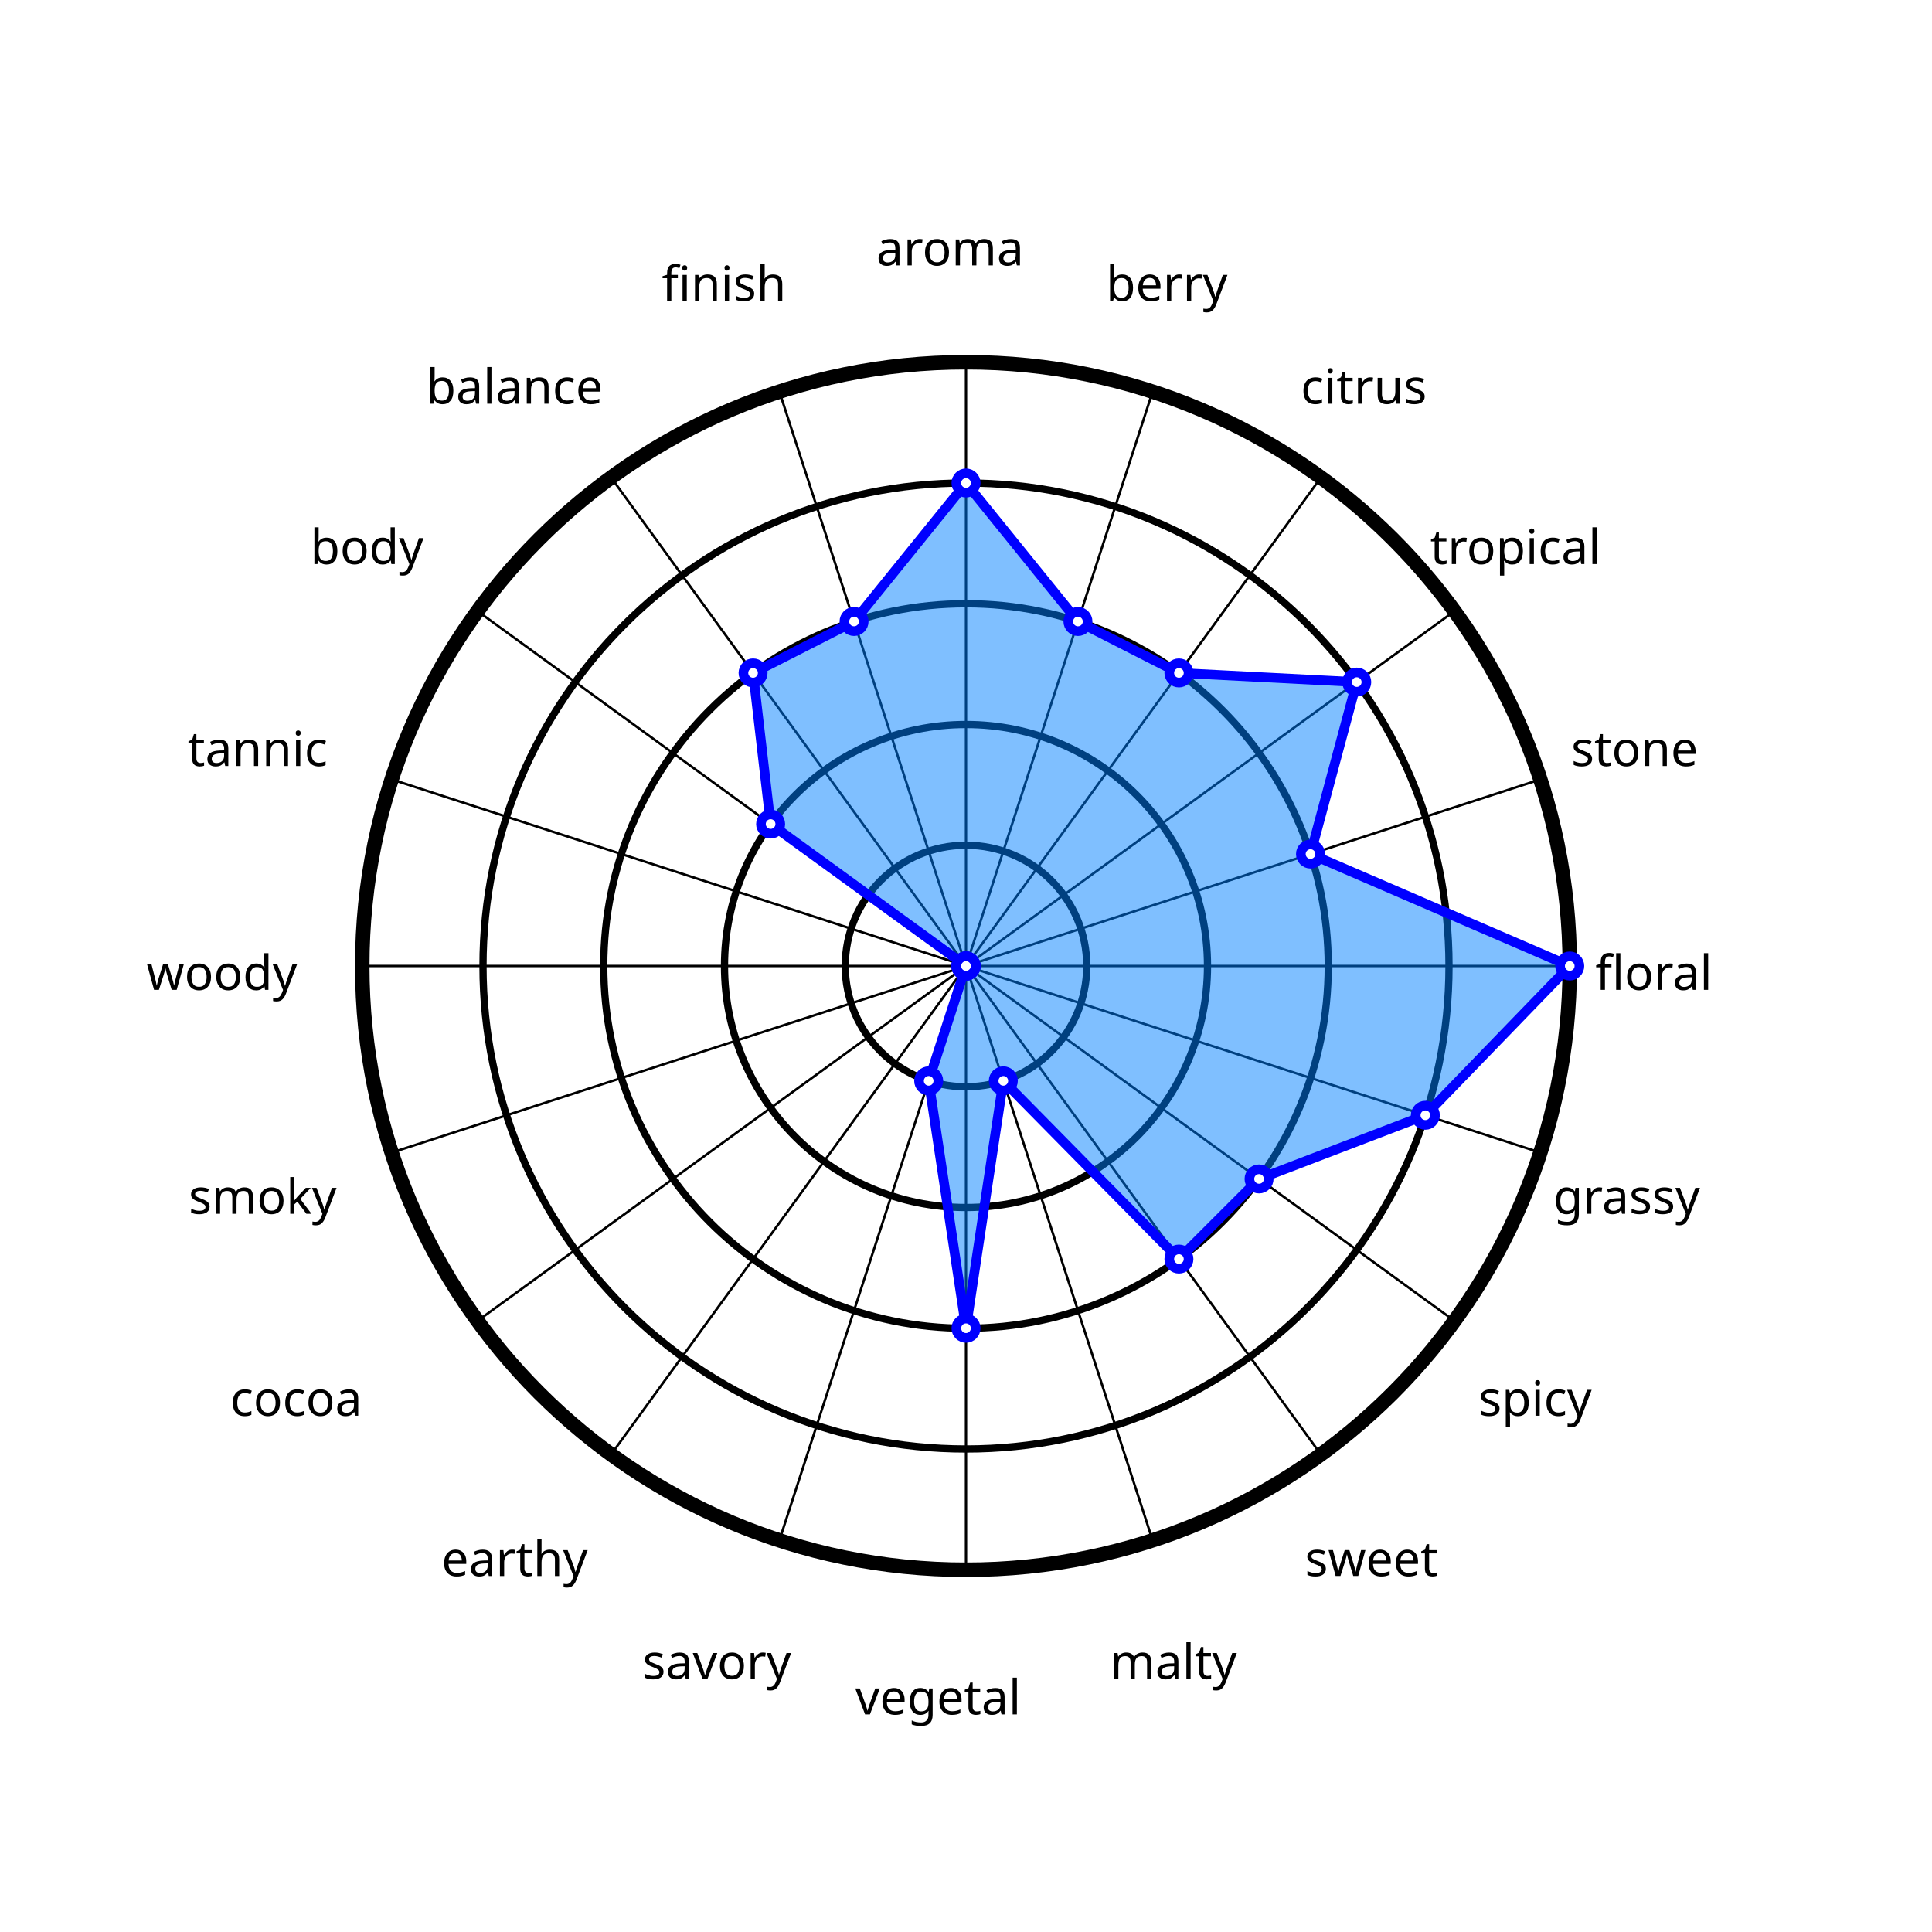
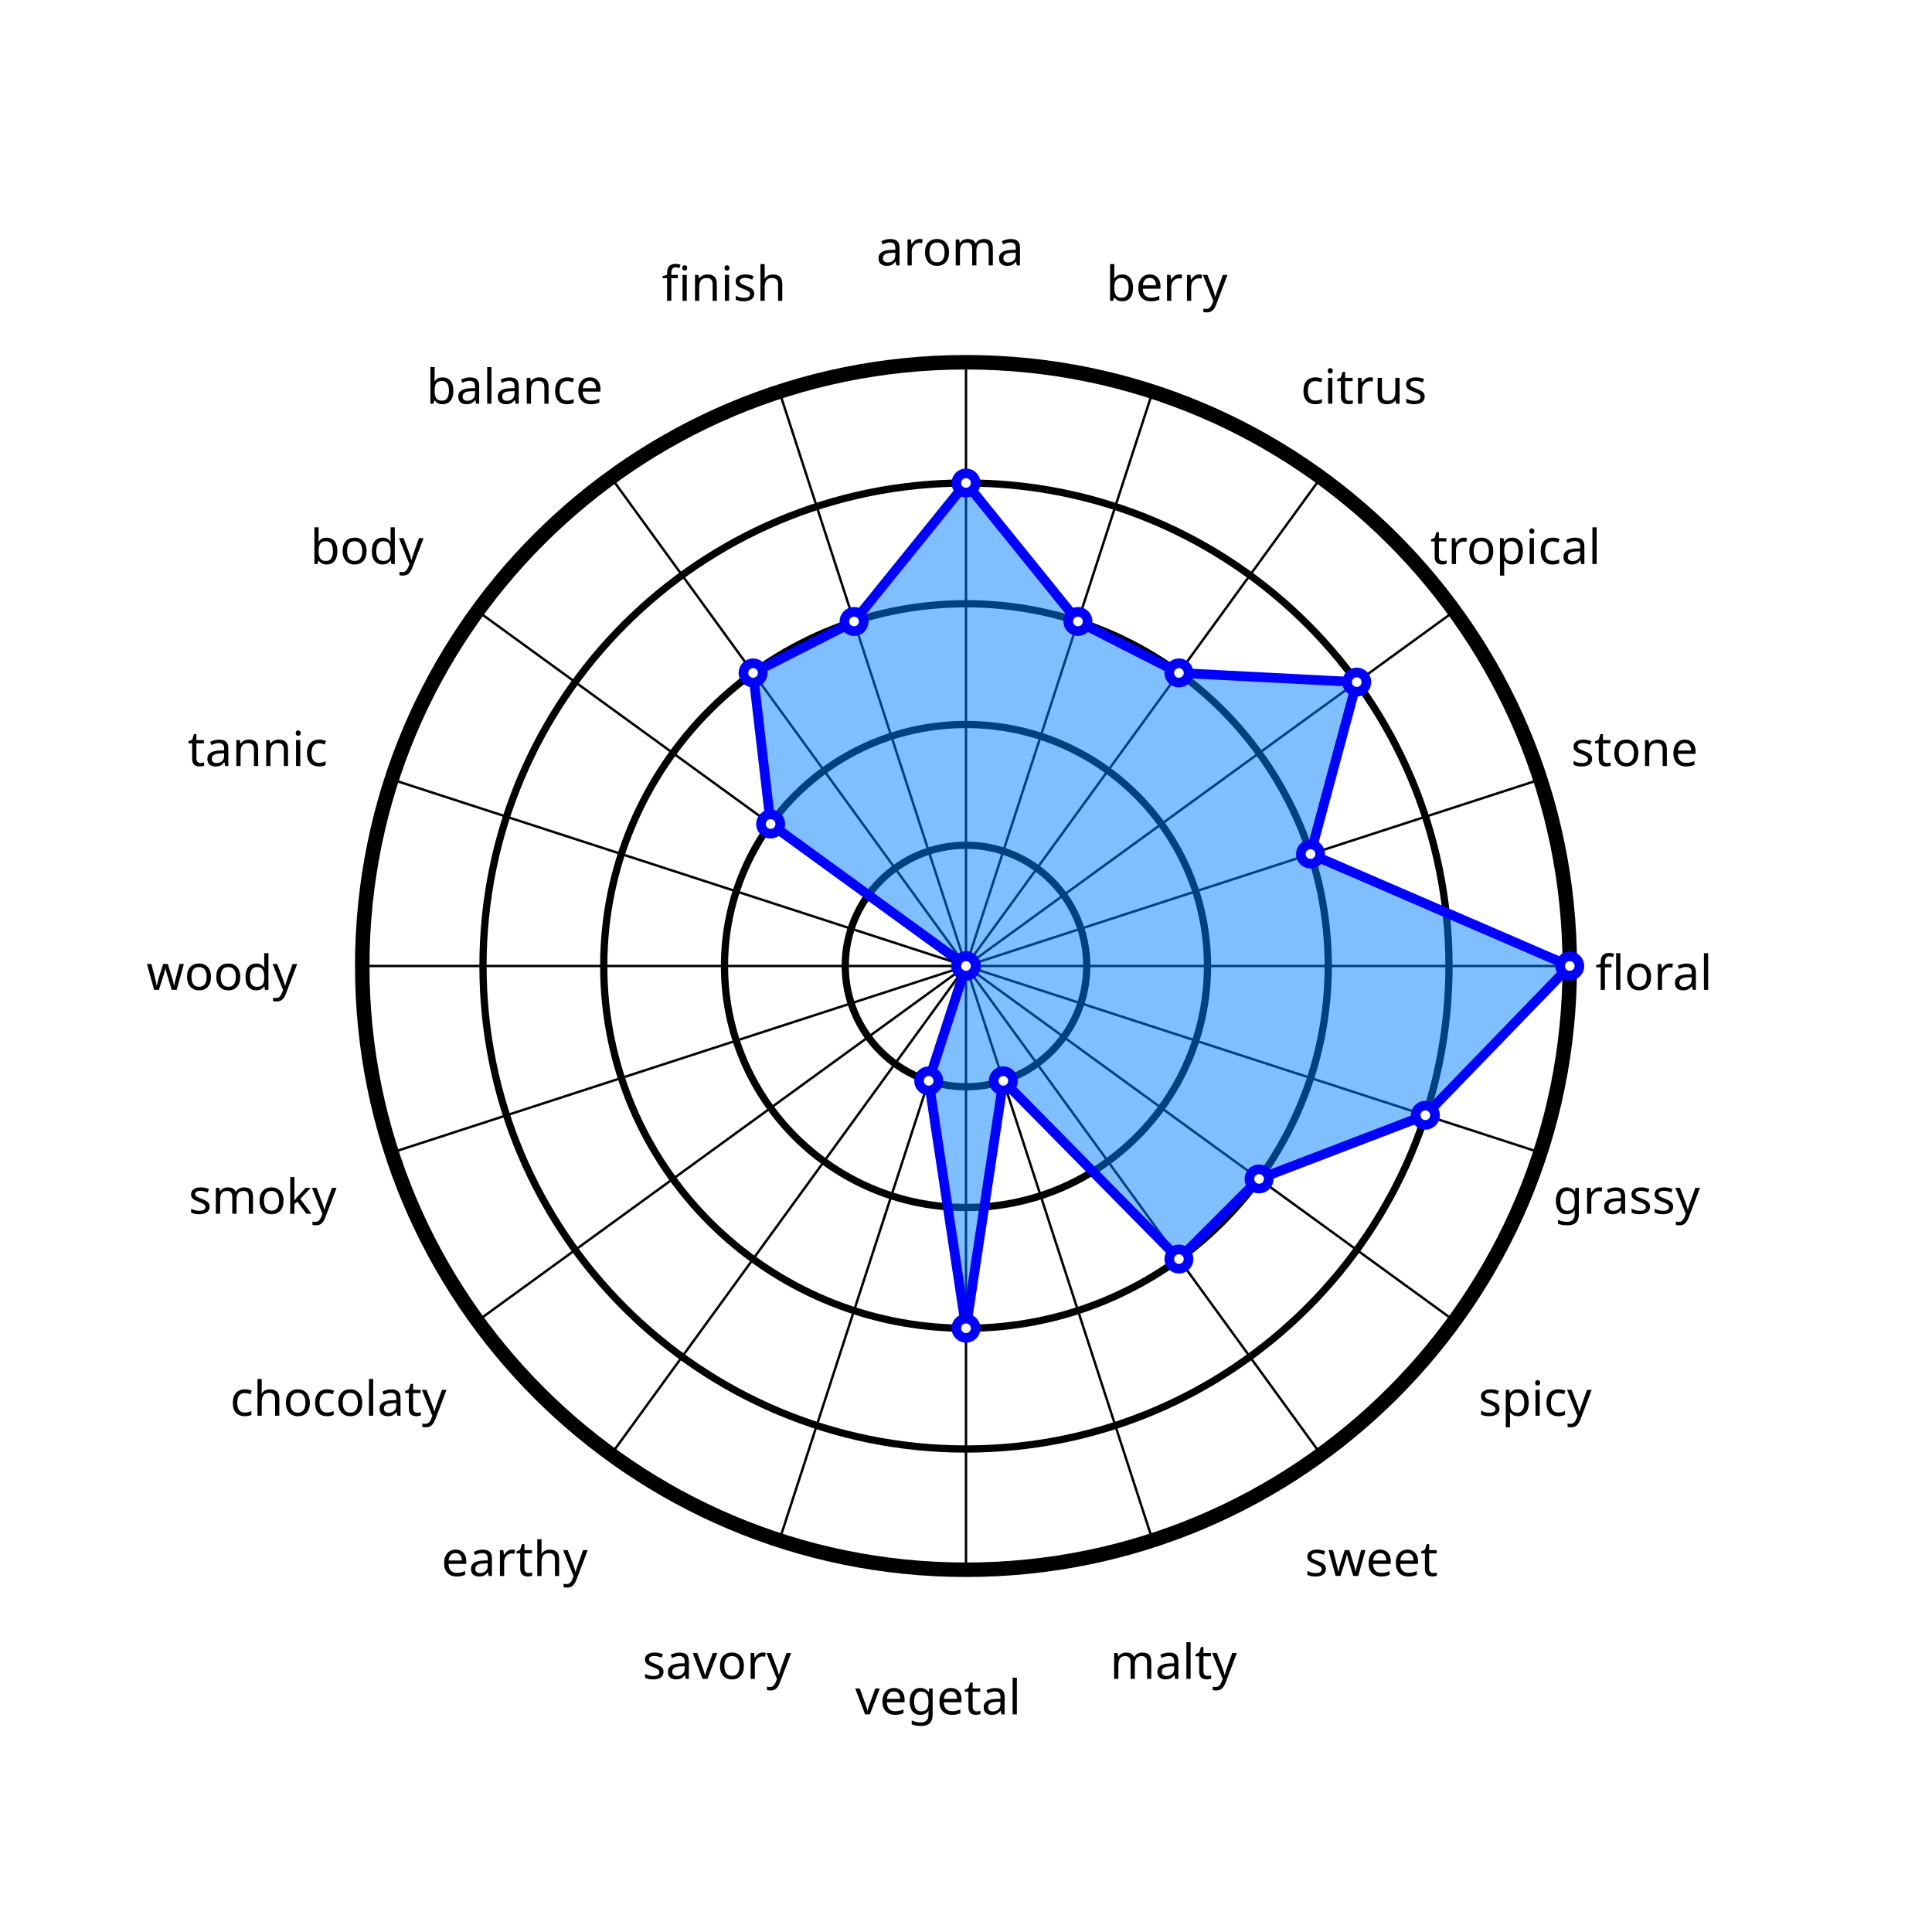
<svg xmlns="http://www.w3.org/2000/svg" id="d3wheel" class="wheel-container__flavor-wheel" viewBox="-400 -400 800 800" version="1.1" baseProfile="full" style="block-size:850px;height:850px;inline-size:850px;perspective-origin:425px 425px;transform-origin:425px 425px;width:850px;">
  <g class="flavor-wheel__ring-grid" style="block-size:auto;height:auto;inline-size:auto;overflow-block:visible;overflow-inline:visible;overflow-x:visible;overflow-y:visible;perspective-origin:400px 400px;transform-origin:0px 0px;width:auto;">
    <circle cx="0" cy="0" r="50" class="ring-grid__circle" style="block-size:auto;fill:none;height:auto;inline-size:auto;overflow-block:visible;overflow-inline:visible;overflow-x:visible;overflow-y:visible;perspective-origin:400px 400px;r:50px;stroke:rgb(0, 0, 0);stroke-width:3px;transform-origin:0px 0px;user-select:none;width:auto;" />
    <circle cx="0" cy="0" r="100" class="ring-grid__circle" style="block-size:auto;fill:none;height:auto;inline-size:auto;overflow-block:visible;overflow-inline:visible;overflow-x:visible;overflow-y:visible;perspective-origin:400px 400px;r:100px;stroke:rgb(0, 0, 0);stroke-width:3px;transform-origin:0px 0px;user-select:none;width:auto;" />
    <circle cx="0" cy="0" r="150" class="ring-grid__circle" style="block-size:auto;fill:none;height:auto;inline-size:auto;overflow-block:visible;overflow-inline:visible;overflow-x:visible;overflow-y:visible;perspective-origin:400px 400px;r:150px;stroke:rgb(0, 0, 0);stroke-width:3px;transform-origin:0px 0px;user-select:none;width:auto;" />
    <circle cx="0" cy="0" r="200" class="ring-grid__circle" style="block-size:auto;fill:none;height:auto;inline-size:auto;overflow-block:visible;overflow-inline:visible;overflow-x:visible;overflow-y:visible;perspective-origin:400px 400px;r:200px;stroke:rgb(0, 0, 0);stroke-width:3px;transform-origin:0px 0px;user-select:none;width:auto;" />
    <circle cx="0" cy="0" r="250" class="ring-grid__circle" style="block-size:auto;fill:none;height:auto;inline-size:auto;overflow-block:visible;overflow-inline:visible;overflow-x:visible;overflow-y:visible;perspective-origin:400px 400px;r:250px;stroke:rgb(0, 0, 0);stroke-width:6px;transform-origin:0px 0px;user-select:none;width:auto;" />
  </g>
  <g class="flavor-wheel__ray-grid" style="block-size:auto;height:auto;inline-size:auto;overflow-block:visible;overflow-inline:visible;overflow-x:visible;overflow-y:visible;perspective-origin:400px 400px;transform-origin:0px 0px;width:auto;">
    <line x1="0" y1="0" x2="250" y2="0" class="ray-grid__ray" style="block-size:auto;height:auto;inline-size:auto;overflow-block:visible;overflow-inline:visible;overflow-x:visible;overflow-y:visible;perspective-origin:400px 400px;stroke:rgb(0, 0, 0);transform-origin:0px 0px;user-select:none;width:auto;" />
    <line x1="0" y1="0" x2="237.764" y2="-77.254" class="ray-grid__ray" style="block-size:auto;height:auto;inline-size:auto;overflow-block:visible;overflow-inline:visible;overflow-x:visible;overflow-y:visible;perspective-origin:400px 400px;stroke:rgb(0, 0, 0);transform-origin:0px 0px;user-select:none;width:auto;" />
    <line x1="0" y1="0" x2="202.254" y2="-146.946" class="ray-grid__ray" style="block-size:auto;height:auto;inline-size:auto;overflow-block:visible;overflow-inline:visible;overflow-x:visible;overflow-y:visible;perspective-origin:400px 400px;stroke:rgb(0, 0, 0);transform-origin:0px 0px;user-select:none;width:auto;" />
    <line x1="0" y1="0" x2="146.946" y2="-202.254" class="ray-grid__ray" style="block-size:auto;height:auto;inline-size:auto;overflow-block:visible;overflow-inline:visible;overflow-x:visible;overflow-y:visible;perspective-origin:400px 400px;stroke:rgb(0, 0, 0);transform-origin:0px 0px;user-select:none;width:auto;" />
    <line x1="0" y1="0" x2="77.254" y2="-237.764" class="ray-grid__ray" style="block-size:auto;height:auto;inline-size:auto;overflow-block:visible;overflow-inline:visible;overflow-x:visible;overflow-y:visible;perspective-origin:400px 400px;stroke:rgb(0, 0, 0);transform-origin:0px 0px;user-select:none;width:auto;" />
    <line x1="0" y1="0" x2="1.5308084989341916e-14" y2="-250" class="ray-grid__ray" style="block-size:auto;height:auto;inline-size:auto;overflow-block:visible;overflow-inline:visible;overflow-x:visible;overflow-y:visible;perspective-origin:400px 400px;stroke:rgb(0, 0, 0);transform-origin:0px 0px;user-select:none;width:auto;" />
    <line x1="0" y1="0" x2="-77.254" y2="-237.764" class="ray-grid__ray" style="block-size:auto;height:auto;inline-size:auto;overflow-block:visible;overflow-inline:visible;overflow-x:visible;overflow-y:visible;perspective-origin:400px 400px;stroke:rgb(0, 0, 0);transform-origin:0px 0px;user-select:none;width:auto;" />
    <line x1="0" y1="0" x2="-146.946" y2="-202.254" class="ray-grid__ray" style="block-size:auto;height:auto;inline-size:auto;overflow-block:visible;overflow-inline:visible;overflow-x:visible;overflow-y:visible;perspective-origin:400px 400px;stroke:rgb(0, 0, 0);transform-origin:0px 0px;user-select:none;width:auto;" />
    <line x1="0" y1="0" x2="-202.254" y2="-146.946" class="ray-grid__ray" style="block-size:auto;height:auto;inline-size:auto;overflow-block:visible;overflow-inline:visible;overflow-x:visible;overflow-y:visible;perspective-origin:400px 400px;stroke:rgb(0, 0, 0);transform-origin:0px 0px;user-select:none;width:auto;" />
    <line x1="0" y1="0" x2="-237.764" y2="-77.254" class="ray-grid__ray" style="block-size:auto;height:auto;inline-size:auto;overflow-block:visible;overflow-inline:visible;overflow-x:visible;overflow-y:visible;perspective-origin:400px 400px;stroke:rgb(0, 0, 0);transform-origin:0px 0px;user-select:none;width:auto;" />
    <line x1="0" y1="0" x2="-250" y2="-3.061616997868383e-14" class="ray-grid__ray" style="block-size:auto;height:auto;inline-size:auto;overflow-block:visible;overflow-inline:visible;overflow-x:visible;overflow-y:visible;perspective-origin:400px 400px;stroke:rgb(0, 0, 0);transform-origin:0px 0px;user-select:none;width:auto;" />
    <line x1="0" y1="0" x2="-237.764" y2="77.254" class="ray-grid__ray" style="block-size:auto;height:auto;inline-size:auto;overflow-block:visible;overflow-inline:visible;overflow-x:visible;overflow-y:visible;perspective-origin:400px 400px;stroke:rgb(0, 0, 0);transform-origin:0px 0px;user-select:none;width:auto;" />
    <line x1="0" y1="0" x2="-202.254" y2="146.946" class="ray-grid__ray" style="block-size:auto;height:auto;inline-size:auto;overflow-block:visible;overflow-inline:visible;overflow-x:visible;overflow-y:visible;perspective-origin:400px 400px;stroke:rgb(0, 0, 0);transform-origin:0px 0px;user-select:none;width:auto;" />
    <line x1="0" y1="0" x2="-146.946" y2="202.254" class="ray-grid__ray" style="block-size:auto;height:auto;inline-size:auto;overflow-block:visible;overflow-inline:visible;overflow-x:visible;overflow-y:visible;perspective-origin:400px 400px;stroke:rgb(0, 0, 0);transform-origin:0px 0px;user-select:none;width:auto;" />
    <line x1="0" y1="0" x2="-77.254" y2="237.764" class="ray-grid__ray" style="block-size:auto;height:auto;inline-size:auto;overflow-block:visible;overflow-inline:visible;overflow-x:visible;overflow-y:visible;perspective-origin:400px 400px;stroke:rgb(0, 0, 0);transform-origin:0px 0px;user-select:none;width:auto;" />
    <line x1="0" y1="0" x2="-4.5924254968025744e-14" y2="250" class="ray-grid__ray" style="block-size:auto;height:auto;inline-size:auto;overflow-block:visible;overflow-inline:visible;overflow-x:visible;overflow-y:visible;perspective-origin:400px 400px;stroke:rgb(0, 0, 0);transform-origin:0px 0px;user-select:none;width:auto;" />
    <line x1="0" y1="0" x2="77.254" y2="237.764" class="ray-grid__ray" style="block-size:auto;height:auto;inline-size:auto;overflow-block:visible;overflow-inline:visible;overflow-x:visible;overflow-y:visible;perspective-origin:400px 400px;stroke:rgb(0, 0, 0);transform-origin:0px 0px;user-select:none;width:auto;" />
    <line x1="0" y1="0" x2="146.946" y2="202.254" class="ray-grid__ray" style="block-size:auto;height:auto;inline-size:auto;overflow-block:visible;overflow-inline:visible;overflow-x:visible;overflow-y:visible;perspective-origin:400px 400px;stroke:rgb(0, 0, 0);transform-origin:0px 0px;user-select:none;width:auto;" />
    <line x1="0" y1="0" x2="202.254" y2="146.946" class="ray-grid__ray" style="block-size:auto;height:auto;inline-size:auto;overflow-block:visible;overflow-inline:visible;overflow-x:visible;overflow-y:visible;perspective-origin:400px 400px;stroke:rgb(0, 0, 0);transform-origin:0px 0px;user-select:none;width:auto;" />
    <line x1="0" y1="0" x2="237.764" y2="77.254" class="ray-grid__ray" style="block-size:auto;height:auto;inline-size:auto;overflow-block:visible;overflow-inline:visible;overflow-x:visible;overflow-y:visible;perspective-origin:400px 400px;stroke:rgb(0, 0, 0);transform-origin:0px 0px;user-select:none;width:auto;" />
  </g>
  <g class="flavor-wheel__flavor-labels" style="block-size:auto;height:auto;inline-size:auto;overflow-block:visible;overflow-inline:visible;overflow-x:visible;overflow-y:visible;perspective-origin:400px 400px;transform-origin:0px 0px;width:auto;">
    <text class="flavor-labels__label" x="260.627" y="-10.118" style="block-size:auto;font-family:sans-serif;font-size:20px;height:auto;inline-size:auto;overflow-block:visible;overflow-inline:visible;overflow-x:visible;overflow-y:visible;perspective-origin:400px 400px;text-transform:uppercase;transform-origin:0px 0px;width:auto;">
      <tspan class="label__line" x="260.627" dy="1em" style="block-size:auto;font-family:sans-serif;font-size:20px;height:auto;inline-size:auto;overflow-block:visible;overflow-inline:visible;overflow-x:visible;overflow-y:visible;perspective-origin:41.333px 10.75px;text-transform:uppercase;transform-origin:0px 0px;width:auto;">floral</tspan>
    </text>
    <text class="flavor-labels__label" x="250.572" y="-102.823" style="block-size:auto;font-family:sans-serif;font-size:20px;height:auto;inline-size:auto;overflow-block:visible;overflow-inline:visible;overflow-x:visible;overflow-y:visible;perspective-origin:400px 400px;text-transform:uppercase;transform-origin:0px 0px;width:auto;">
      <tspan class="label__line" x="250.572" dy="1em" style="block-size:auto;font-family:sans-serif;font-size:20px;height:auto;inline-size:auto;overflow-block:visible;overflow-inline:visible;overflow-x:visible;overflow-y:visible;perspective-origin:36.417px 10.75px;text-transform:uppercase;transform-origin:0px 0px;width:auto;">stone</tspan>
    </text>
    <text class="flavor-labels__label" x="192.227" y="-186.453" style="block-size:auto;font-family:sans-serif;font-size:20px;height:auto;inline-size:auto;overflow-block:visible;overflow-inline:visible;overflow-x:visible;overflow-y:visible;perspective-origin:400px 400px;text-transform:uppercase;transform-origin:0px 0px;width:auto;">
      <tspan class="label__line" x="192.227" dy="1em" style="block-size:auto;font-family:sans-serif;font-size:20px;height:auto;inline-size:auto;overflow-block:visible;overflow-inline:visible;overflow-x:visible;overflow-y:visible;perspective-origin:53.133px 10.75px;text-transform:uppercase;transform-origin:0px 0px;width:auto;">tropical</tspan>
    </text>
    <text class="flavor-labels__label" x="138.641" y="-252.823" style="block-size:auto;font-family:sans-serif;font-size:20px;height:auto;inline-size:auto;overflow-block:visible;overflow-inline:visible;overflow-x:visible;overflow-y:visible;perspective-origin:400px 400px;text-transform:uppercase;transform-origin:0px 0px;width:auto;">
      <tspan class="label__line" x="138.641" dy="1em" style="block-size:auto;font-family:sans-serif;font-size:20px;height:auto;inline-size:auto;overflow-block:visible;overflow-inline:visible;overflow-x:visible;overflow-y:visible;perspective-origin:39.55px 10.75px;text-transform:uppercase;transform-origin:0px 0px;width:auto;">citrus</tspan>
    </text>
    <text class="flavor-labels__label" x="57.96" y="-295.435" style="block-size:auto;font-family:sans-serif;font-size:20px;height:auto;inline-size:auto;overflow-block:visible;overflow-inline:visible;overflow-x:visible;overflow-y:visible;perspective-origin:400px 400px;text-transform:uppercase;transform-origin:0px 0px;width:auto;">
      <tspan class="label__line" x="57.96" dy="1em" style="block-size:auto;font-family:sans-serif;font-size:20px;height:auto;inline-size:auto;overflow-block:visible;overflow-inline:visible;overflow-x:visible;overflow-y:visible;perspective-origin:36.417px 10.75px;text-transform:uppercase;transform-origin:0px 0px;width:auto;">berry</tspan>
    </text>
    <text class="flavor-labels__label" x="-37.137" y="-310.118" style="block-size:auto;font-family:sans-serif;font-size:20px;height:auto;inline-size:auto;overflow-block:visible;overflow-inline:visible;overflow-x:visible;overflow-y:visible;perspective-origin:400px 400px;text-transform:uppercase;transform-origin:0px 0px;width:auto;">
      <tspan class="label__line" x="-37.137" dy="1em" style="block-size:auto;font-family:sans-serif;font-size:20px;height:auto;inline-size:auto;overflow-block:visible;overflow-inline:visible;overflow-x:visible;overflow-y:visible;perspective-origin:38.958px 10.75px;text-transform:uppercase;transform-origin:0px 0px;width:auto;">aroma</tspan>
    </text>
    <text class="flavor-labels__label" x="-125.952" y="-295.435" style="block-size:auto;font-family:sans-serif;font-size:20px;height:auto;inline-size:auto;overflow-block:visible;overflow-inline:visible;overflow-x:visible;overflow-y:visible;perspective-origin:400px 400px;text-transform:uppercase;transform-origin:0px 0px;width:auto;">
      <tspan class="label__line" x="-125.952" dy="1em" style="block-size:auto;font-family:sans-serif;font-size:20px;height:auto;inline-size:auto;overflow-block:visible;overflow-inline:visible;overflow-x:visible;overflow-y:visible;perspective-origin:34.825px 10.75px;text-transform:uppercase;transform-origin:0px 0px;width:auto;">finish</tspan>
    </text>
    <text class="flavor-labels__label" x="-223.481" y="-252.823" style="block-size:auto;font-family:sans-serif;font-size:20px;height:auto;inline-size:auto;overflow-block:visible;overflow-inline:visible;overflow-x:visible;overflow-y:visible;perspective-origin:400px 400px;text-transform:uppercase;transform-origin:0px 0px;width:auto;">
      <tspan class="label__line" x="-223.481" dy="1em" style="block-size:auto;font-family:sans-serif;font-size:20px;height:auto;inline-size:auto;overflow-block:visible;overflow-inline:visible;overflow-x:visible;overflow-y:visible;perspective-origin:49.592px 10.75px;text-transform:uppercase;transform-origin:0px 0px;width:auto;">balance</tspan>
    </text>
    <text class="flavor-labels__label" x="-271.513" y="-186.453" style="block-size:auto;font-family:sans-serif;font-size:20px;height:auto;inline-size:auto;overflow-block:visible;overflow-inline:visible;overflow-x:visible;overflow-y:visible;perspective-origin:400px 400px;text-transform:uppercase;transform-origin:0px 0px;width:auto;">
      <tspan class="label__line" x="-271.513" dy="1em" style="block-size:auto;font-family:sans-serif;font-size:20px;height:auto;inline-size:auto;overflow-block:visible;overflow-inline:visible;overflow-x:visible;overflow-y:visible;perspective-origin:30.108px 10.75px;text-transform:uppercase;transform-origin:0px 0px;width:auto;">body</tspan>
    </text>
    <text class="flavor-labels__label" x="-322.274" y="-102.823" style="block-size:auto;font-family:sans-serif;font-size:20px;height:auto;inline-size:auto;overflow-block:visible;overflow-inline:visible;overflow-x:visible;overflow-y:visible;perspective-origin:400px 400px;text-transform:uppercase;transform-origin:0px 0px;width:auto;">
      <tspan class="label__line" x="-322.274" dy="1em" style="block-size:auto;font-family:sans-serif;font-size:20px;height:auto;inline-size:auto;overflow-block:visible;overflow-inline:visible;overflow-x:visible;overflow-y:visible;perspective-origin:38.767px 10.75px;text-transform:uppercase;transform-origin:0px 0px;width:auto;">tannic</tspan>
    </text>
    <text class="flavor-labels__label" x="-339.357" y="-10.118" style="block-size:auto;font-family:sans-serif;font-size:20px;height:auto;inline-size:auto;overflow-block:visible;overflow-inline:visible;overflow-x:visible;overflow-y:visible;perspective-origin:400px 400px;text-transform:uppercase;transform-origin:0px 0px;width:auto;">
      <tspan class="label__line" x="-339.357" dy="1em" style="block-size:auto;font-family:sans-serif;font-size:20px;height:auto;inline-size:auto;overflow-block:visible;overflow-inline:visible;overflow-x:visible;overflow-y:visible;perspective-origin:41.317px 10.75px;text-transform:uppercase;transform-origin:0px 0px;width:auto;">woody</tspan>
    </text>
    <text class="flavor-labels__label" x="-321.897" y="82.587" style="block-size:auto;font-family:sans-serif;font-size:20px;height:auto;inline-size:auto;overflow-block:visible;overflow-inline:visible;overflow-x:visible;overflow-y:visible;perspective-origin:400px 400px;text-transform:uppercase;transform-origin:0px 0px;width:auto;">
      <tspan class="label__line" x="-321.897" dy="1em" style="block-size:auto;font-family:sans-serif;font-size:20px;height:auto;inline-size:auto;overflow-block:visible;overflow-inline:visible;overflow-x:visible;overflow-y:visible;perspective-origin:38.367px 10.75px;text-transform:uppercase;transform-origin:0px 0px;width:auto;">smoky</tspan>
    </text>
    <text class="flavor-labels__label" x="-304.674" y="166.218" style="block-size:auto;font-family:sans-serif;font-size:20px;height:auto;inline-size:auto;overflow-block:visible;overflow-inline:visible;overflow-x:visible;overflow-y:visible;perspective-origin:400px 400px;text-transform:uppercase;transform-origin:0px 0px;width:auto;">
-       <tspan class="label__line" x="-304.674" dy="1em" style="block-size:auto;font-family:sans-serif;font-size:20px;height:auto;inline-size:auto;overflow-block:visible;overflow-inline:visible;overflow-x:visible;overflow-y:visible;perspective-origin:65.342px 10.75px;text-transform:uppercase;transform-origin:0px 0px;width:auto;">cocoa</tspan>
+       <tspan class="label__line" x="-304.674" dy="1em" style="block-size:auto;font-family:sans-serif;font-size:20px;height:auto;inline-size:auto;overflow-block:visible;overflow-inline:visible;overflow-x:visible;overflow-y:visible;perspective-origin:65.342px 10.75px;text-transform:uppercase;transform-origin:0px 0px;width:auto;">chocolaty</tspan>
    </text>
    <text class="flavor-labels__label" x="-217.19" y="232.587" style="block-size:auto;font-family:sans-serif;font-size:20px;height:auto;inline-size:auto;overflow-block:visible;overflow-inline:visible;overflow-x:visible;overflow-y:visible;perspective-origin:400px 400px;text-transform:uppercase;transform-origin:0px 0px;width:auto;">
      <tspan class="label__line" x="-217.19" dy="1em" style="block-size:auto;font-family:sans-serif;font-size:20px;height:auto;inline-size:auto;overflow-block:visible;overflow-inline:visible;overflow-x:visible;overflow-y:visible;perspective-origin:42.908px 10.75px;text-transform:uppercase;transform-origin:0px 0px;width:auto;">earthy</tspan>
    </text>
    <text class="flavor-labels__label" x="-133.936" y="275.199" style="block-size:auto;font-family:sans-serif;font-size:20px;height:auto;inline-size:auto;overflow-block:visible;overflow-inline:visible;overflow-x:visible;overflow-y:visible;perspective-origin:400px 400px;text-transform:uppercase;transform-origin:0px 0px;width:auto;">
      <tspan class="label__line" x="-133.936" dy="1em" style="block-size:auto;font-family:sans-serif;font-size:20px;height:auto;inline-size:auto;overflow-block:visible;overflow-inline:visible;overflow-x:visible;overflow-y:visible;perspective-origin:43.308px 10.75px;text-transform:uppercase;transform-origin:0px 0px;width:auto;">savory</tspan>
    </text>
    <text class="flavor-labels__label" x="-45.851" y="289.882" style="block-size:auto;font-family:sans-serif;font-size:20px;height:auto;inline-size:auto;overflow-block:visible;overflow-inline:visible;overflow-x:visible;overflow-y:visible;perspective-origin:400px 400px;text-transform:uppercase;transform-origin:0px 0px;width:auto;">
      <tspan class="label__line" x="-45.851" dy="1em" style="block-size:auto;font-family:sans-serif;font-size:20px;height:auto;inline-size:auto;overflow-block:visible;overflow-inline:visible;overflow-x:visible;overflow-y:visible;perspective-origin:48.217px 10.75px;text-transform:uppercase;transform-origin:0px 0px;width:auto;">vegetal</tspan>
    </text>
    <text class="flavor-labels__label" x="59.638" y="275.199" style="block-size:auto;font-family:sans-serif;font-size:20px;height:auto;inline-size:auto;overflow-block:visible;overflow-inline:visible;overflow-x:visible;overflow-y:visible;perspective-origin:400px 400px;text-transform:uppercase;transform-origin:0px 0px;width:auto;">
      <tspan class="label__line" x="59.638" dy="1em" style="block-size:auto;font-family:sans-serif;font-size:20px;height:auto;inline-size:auto;overflow-block:visible;overflow-inline:visible;overflow-x:visible;overflow-y:visible;perspective-origin:34.633px 10.75px;text-transform:uppercase;transform-origin:0px 0px;width:auto;">malty</tspan>
    </text>
    <text class="flavor-labels__label" x="140.32" y="232.587" style="block-size:auto;font-family:sans-serif;font-size:20px;height:auto;inline-size:auto;overflow-block:visible;overflow-inline:visible;overflow-x:visible;overflow-y:visible;perspective-origin:400px 400px;text-transform:uppercase;transform-origin:0px 0px;width:auto;">
      <tspan class="label__line" x="140.32" dy="1em" style="block-size:auto;font-family:sans-serif;font-size:20px;height:auto;inline-size:auto;overflow-block:visible;overflow-inline:visible;overflow-x:visible;overflow-y:visible;perspective-origin:37.767px 10.75px;text-transform:uppercase;transform-origin:0px 0px;width:auto;">sweet</tspan>
    </text>
    <text class="flavor-labels__label" x="212.235" y="166.218" style="block-size:auto;font-family:sans-serif;font-size:20px;height:auto;inline-size:auto;overflow-block:visible;overflow-inline:visible;overflow-x:visible;overflow-y:visible;perspective-origin:400px 400px;text-transform:uppercase;transform-origin:0px 0px;width:auto;">
      <tspan class="label__line" x="212.235" dy="1em" style="block-size:auto;font-family:sans-serif;font-size:20px;height:auto;inline-size:auto;overflow-block:visible;overflow-inline:visible;overflow-x:visible;overflow-y:visible;perspective-origin:31.875px 10.75px;text-transform:uppercase;transform-origin:0px 0px;width:auto;">spicy</tspan>
    </text>
    <text class="flavor-labels__label" x="243.176" y="82.587" style="block-size:auto;font-family:sans-serif;font-size:20px;height:auto;inline-size:auto;overflow-block:visible;overflow-inline:visible;overflow-x:visible;overflow-y:visible;perspective-origin:400px 400px;text-transform:uppercase;transform-origin:0px 0px;width:auto;">
      <tspan class="label__line" x="243.176" dy="1em" style="block-size:auto;font-family:sans-serif;font-size:20px;height:auto;inline-size:auto;overflow-block:visible;overflow-inline:visible;overflow-x:visible;overflow-y:visible;perspective-origin:44.275px 10.75px;text-transform:uppercase;transform-origin:0px 0px;width:auto;">grassy</tspan>
    </text>
  </g>
  <g class="flavor-wheel__data-polyline" style="block-size:auto;height:auto;inline-size:auto;overflow-block:visible;overflow-inline:visible;overflow-x:visible;overflow-y:visible;perspective-origin:400px 400px;transform-origin:0px 0px;width:auto;">
    <path class="data-polyline__path" d="M250,0L142.658,-46.353L161.803,-117.557L88.168,-121.353L46.353,-142.658L1.2246467991473532e-14,-200L-46.353,-142.658L-88.168,-121.353L-80.902,-58.779L0,0L0,0L0,0L0,0L0,0L-15.451,47.553L-2.7554552980815446e-14,150L15.451,47.553L88.168,121.353L121.353,88.168L190.211,61.803L250,0" style="block-size:auto;d:path(&quot;M 250 0 L 142.658 -46.353 L 161.803 -117.557 L 88.168 -121.353 L 46.353 -142.658 L 1.22465e-14 -200 L -46.353 -142.658 L -88.168 -121.353 L -80.902 -58.779 L 0 0 L 0 0 L 0 0 L 0 0 L 0 0 L -15.451 47.553 L -2.75546e-14 150 L 15.451 47.553 L 88.168 121.353 L 121.353 88.168 L 190.211 61.803 L 250 0&quot;);fill:rgba(0, 128, 255, 0.5);height:auto;inline-size:auto;overflow-block:visible;overflow-inline:visible;overflow-x:visible;overflow-y:visible;perspective-origin:400px 400px;stroke:rgb(0, 0, 255);stroke-width:4px;transform-origin:0px 0px;user-select:none;width:auto;" />
  </g>
  <g class="flavor-wheel__data-points" style="block-size:auto;height:auto;inline-size:auto;overflow-block:visible;overflow-inline:visible;overflow-x:visible;overflow-y:visible;perspective-origin:400px 400px;transform-origin:0px 0px;width:auto;">
    <g class="data-points__point-group" style="block-size:auto;height:auto;inline-size:auto;overflow-block:visible;overflow-inline:visible;overflow-x:visible;overflow-y:visible;perspective-origin:400px 400px;transform-origin:0px 0px;width:auto;">
      <circle class="data-points__point" r="4" cx="250" cy="0" style="block-size:auto;cx:250px;fill:rgb(255, 255, 255);height:auto;inline-size:auto;overflow-block:visible;overflow-inline:visible;overflow-x:visible;overflow-y:visible;perspective-origin:400px 400px;r:4px;stroke:rgb(0, 0, 255);stroke-width:4px;transform-origin:0px 0px;user-select:none;width:auto;" />
      <circle class="data-points__point" r="4" cx="142.658" cy="-46.353" style="block-size:auto;cx:142.658px;cy:-46.353px;fill:rgb(255, 255, 255);height:auto;inline-size:auto;overflow-block:visible;overflow-inline:visible;overflow-x:visible;overflow-y:visible;perspective-origin:400px 400px;r:4px;stroke:rgb(0, 0, 255);stroke-width:4px;transform-origin:0px 0px;user-select:none;width:auto;" />
      <circle class="data-points__point" r="4" cx="161.803" cy="-117.557" style="block-size:auto;cx:161.803px;cy:-117.557px;fill:rgb(255, 255, 255);height:auto;inline-size:auto;overflow-block:visible;overflow-inline:visible;overflow-x:visible;overflow-y:visible;perspective-origin:400px 400px;r:4px;stroke:rgb(0, 0, 255);stroke-width:4px;transform-origin:0px 0px;user-select:none;width:auto;" />
      <circle class="data-points__point" r="4" cx="88.168" cy="-121.353" style="block-size:auto;cx:88.168px;cy:-121.353px;fill:rgb(255, 255, 255);height:auto;inline-size:auto;overflow-block:visible;overflow-inline:visible;overflow-x:visible;overflow-y:visible;perspective-origin:400px 400px;r:4px;stroke:rgb(0, 0, 255);stroke-width:4px;transform-origin:0px 0px;user-select:none;width:auto;" />
      <circle class="data-points__point" r="4" cx="46.353" cy="-142.658" style="block-size:auto;cx:46.353px;cy:-142.658px;fill:rgb(255, 255, 255);height:auto;inline-size:auto;overflow-block:visible;overflow-inline:visible;overflow-x:visible;overflow-y:visible;perspective-origin:400px 400px;r:4px;stroke:rgb(0, 0, 255);stroke-width:4px;transform-origin:0px 0px;user-select:none;width:auto;" />
      <circle class="data-points__point" r="4" cx="1.2246467991473532e-14" cy="-200" style="block-size:auto;cx:1.22465e-14px;cy:-200px;fill:rgb(255, 255, 255);height:auto;inline-size:auto;overflow-block:visible;overflow-inline:visible;overflow-x:visible;overflow-y:visible;perspective-origin:400px 400px;r:4px;stroke:rgb(0, 0, 255);stroke-width:4px;transform-origin:0px 0px;user-select:none;width:auto;" />
      <circle class="data-points__point" r="4" cx="-46.353" cy="-142.658" style="block-size:auto;cx:-46.353px;cy:-142.658px;fill:rgb(255, 255, 255);height:auto;inline-size:auto;overflow-block:visible;overflow-inline:visible;overflow-x:visible;overflow-y:visible;perspective-origin:400px 400px;r:4px;stroke:rgb(0, 0, 255);stroke-width:4px;transform-origin:0px 0px;user-select:none;width:auto;" />
      <circle class="data-points__point" r="4" cx="-88.168" cy="-121.353" style="block-size:auto;cx:-88.168px;cy:-121.353px;fill:rgb(255, 255, 255);height:auto;inline-size:auto;overflow-block:visible;overflow-inline:visible;overflow-x:visible;overflow-y:visible;perspective-origin:400px 400px;r:4px;stroke:rgb(0, 0, 255);stroke-width:4px;transform-origin:0px 0px;user-select:none;width:auto;" />
      <circle class="data-points__point" r="4" cx="-80.902" cy="-58.779" style="block-size:auto;cx:-80.902px;cy:-58.779px;fill:rgb(255, 255, 255);height:auto;inline-size:auto;overflow-block:visible;overflow-inline:visible;overflow-x:visible;overflow-y:visible;perspective-origin:400px 400px;r:4px;stroke:rgb(0, 0, 255);stroke-width:4px;transform-origin:0px 0px;user-select:none;width:auto;" />
      <circle class="data-points__point" r="4" cx="0" cy="0" style="block-size:auto;fill:rgb(255, 255, 255);height:auto;inline-size:auto;overflow-block:visible;overflow-inline:visible;overflow-x:visible;overflow-y:visible;perspective-origin:400px 400px;r:4px;stroke:rgb(0, 0, 255);stroke-width:4px;transform-origin:0px 0px;user-select:none;width:auto;" />
      <circle class="data-points__point" r="4" cx="0" cy="0" style="block-size:auto;fill:rgb(255, 255, 255);height:auto;inline-size:auto;overflow-block:visible;overflow-inline:visible;overflow-x:visible;overflow-y:visible;perspective-origin:400px 400px;r:4px;stroke:rgb(0, 0, 255);stroke-width:4px;transform-origin:0px 0px;user-select:none;width:auto;" />
      <circle class="data-points__point" r="4" cx="0" cy="0" style="block-size:auto;fill:rgb(255, 255, 255);height:auto;inline-size:auto;overflow-block:visible;overflow-inline:visible;overflow-x:visible;overflow-y:visible;perspective-origin:400px 400px;r:4px;stroke:rgb(0, 0, 255);stroke-width:4px;transform-origin:0px 0px;user-select:none;width:auto;" />
      <circle class="data-points__point" r="4" cx="0" cy="0" style="block-size:auto;fill:rgb(255, 255, 255);height:auto;inline-size:auto;overflow-block:visible;overflow-inline:visible;overflow-x:visible;overflow-y:visible;perspective-origin:400px 400px;r:4px;stroke:rgb(0, 0, 255);stroke-width:4px;transform-origin:0px 0px;user-select:none;width:auto;" />
      <circle class="data-points__point" r="4" cx="0" cy="0" style="block-size:auto;fill:rgb(255, 255, 255);height:auto;inline-size:auto;overflow-block:visible;overflow-inline:visible;overflow-x:visible;overflow-y:visible;perspective-origin:400px 400px;r:4px;stroke:rgb(0, 0, 255);stroke-width:4px;transform-origin:0px 0px;user-select:none;width:auto;" />
      <circle class="data-points__point" r="4" cx="-15.451" cy="47.553" style="block-size:auto;cx:-15.451px;cy:47.553px;fill:rgb(255, 255, 255);height:auto;inline-size:auto;overflow-block:visible;overflow-inline:visible;overflow-x:visible;overflow-y:visible;perspective-origin:400px 400px;r:4px;stroke:rgb(0, 0, 255);stroke-width:4px;transform-origin:0px 0px;user-select:none;width:auto;" />
      <circle class="data-points__point" r="4" cx="-2.7554552980815446e-14" cy="150" style="block-size:auto;cx:-2.75546e-14px;cy:150px;fill:rgb(255, 255, 255);height:auto;inline-size:auto;overflow-block:visible;overflow-inline:visible;overflow-x:visible;overflow-y:visible;perspective-origin:400px 400px;r:4px;stroke:rgb(0, 0, 255);stroke-width:4px;transform-origin:0px 0px;user-select:none;width:auto;" />
      <circle class="data-points__point" r="4" cx="15.451" cy="47.553" style="block-size:auto;cx:15.451px;cy:47.553px;fill:rgb(255, 255, 255);height:auto;inline-size:auto;overflow-block:visible;overflow-inline:visible;overflow-x:visible;overflow-y:visible;perspective-origin:400px 400px;r:4px;stroke:rgb(0, 0, 255);stroke-width:4px;transform-origin:0px 0px;user-select:none;width:auto;" />
      <circle class="data-points__point" r="4" cx="88.168" cy="121.353" style="block-size:auto;cx:88.168px;cy:121.353px;fill:rgb(255, 255, 255);height:auto;inline-size:auto;overflow-block:visible;overflow-inline:visible;overflow-x:visible;overflow-y:visible;perspective-origin:400px 400px;r:4px;stroke:rgb(0, 0, 255);stroke-width:4px;transform-origin:0px 0px;user-select:none;width:auto;" />
      <circle class="data-points__point" r="4" cx="121.353" cy="88.168" style="block-size:auto;cx:121.353px;cy:88.168px;fill:rgb(255, 255, 255);height:auto;inline-size:auto;overflow-block:visible;overflow-inline:visible;overflow-x:visible;overflow-y:visible;perspective-origin:400px 400px;r:4px;stroke:rgb(0, 0, 255);stroke-width:4px;transform-origin:0px 0px;user-select:none;width:auto;" />
      <circle class="data-points__point" r="4" cx="190.211" cy="61.803" style="block-size:auto;cx:190.211px;cy:61.803px;fill:rgb(255, 255, 255);height:auto;inline-size:auto;overflow-block:visible;overflow-inline:visible;overflow-x:visible;overflow-y:visible;perspective-origin:400px 400px;r:4px;stroke:rgb(0, 0, 255);stroke-width:4px;transform-origin:0px 0px;user-select:none;width:auto;" />
    </g>
  </g>
</svg>
